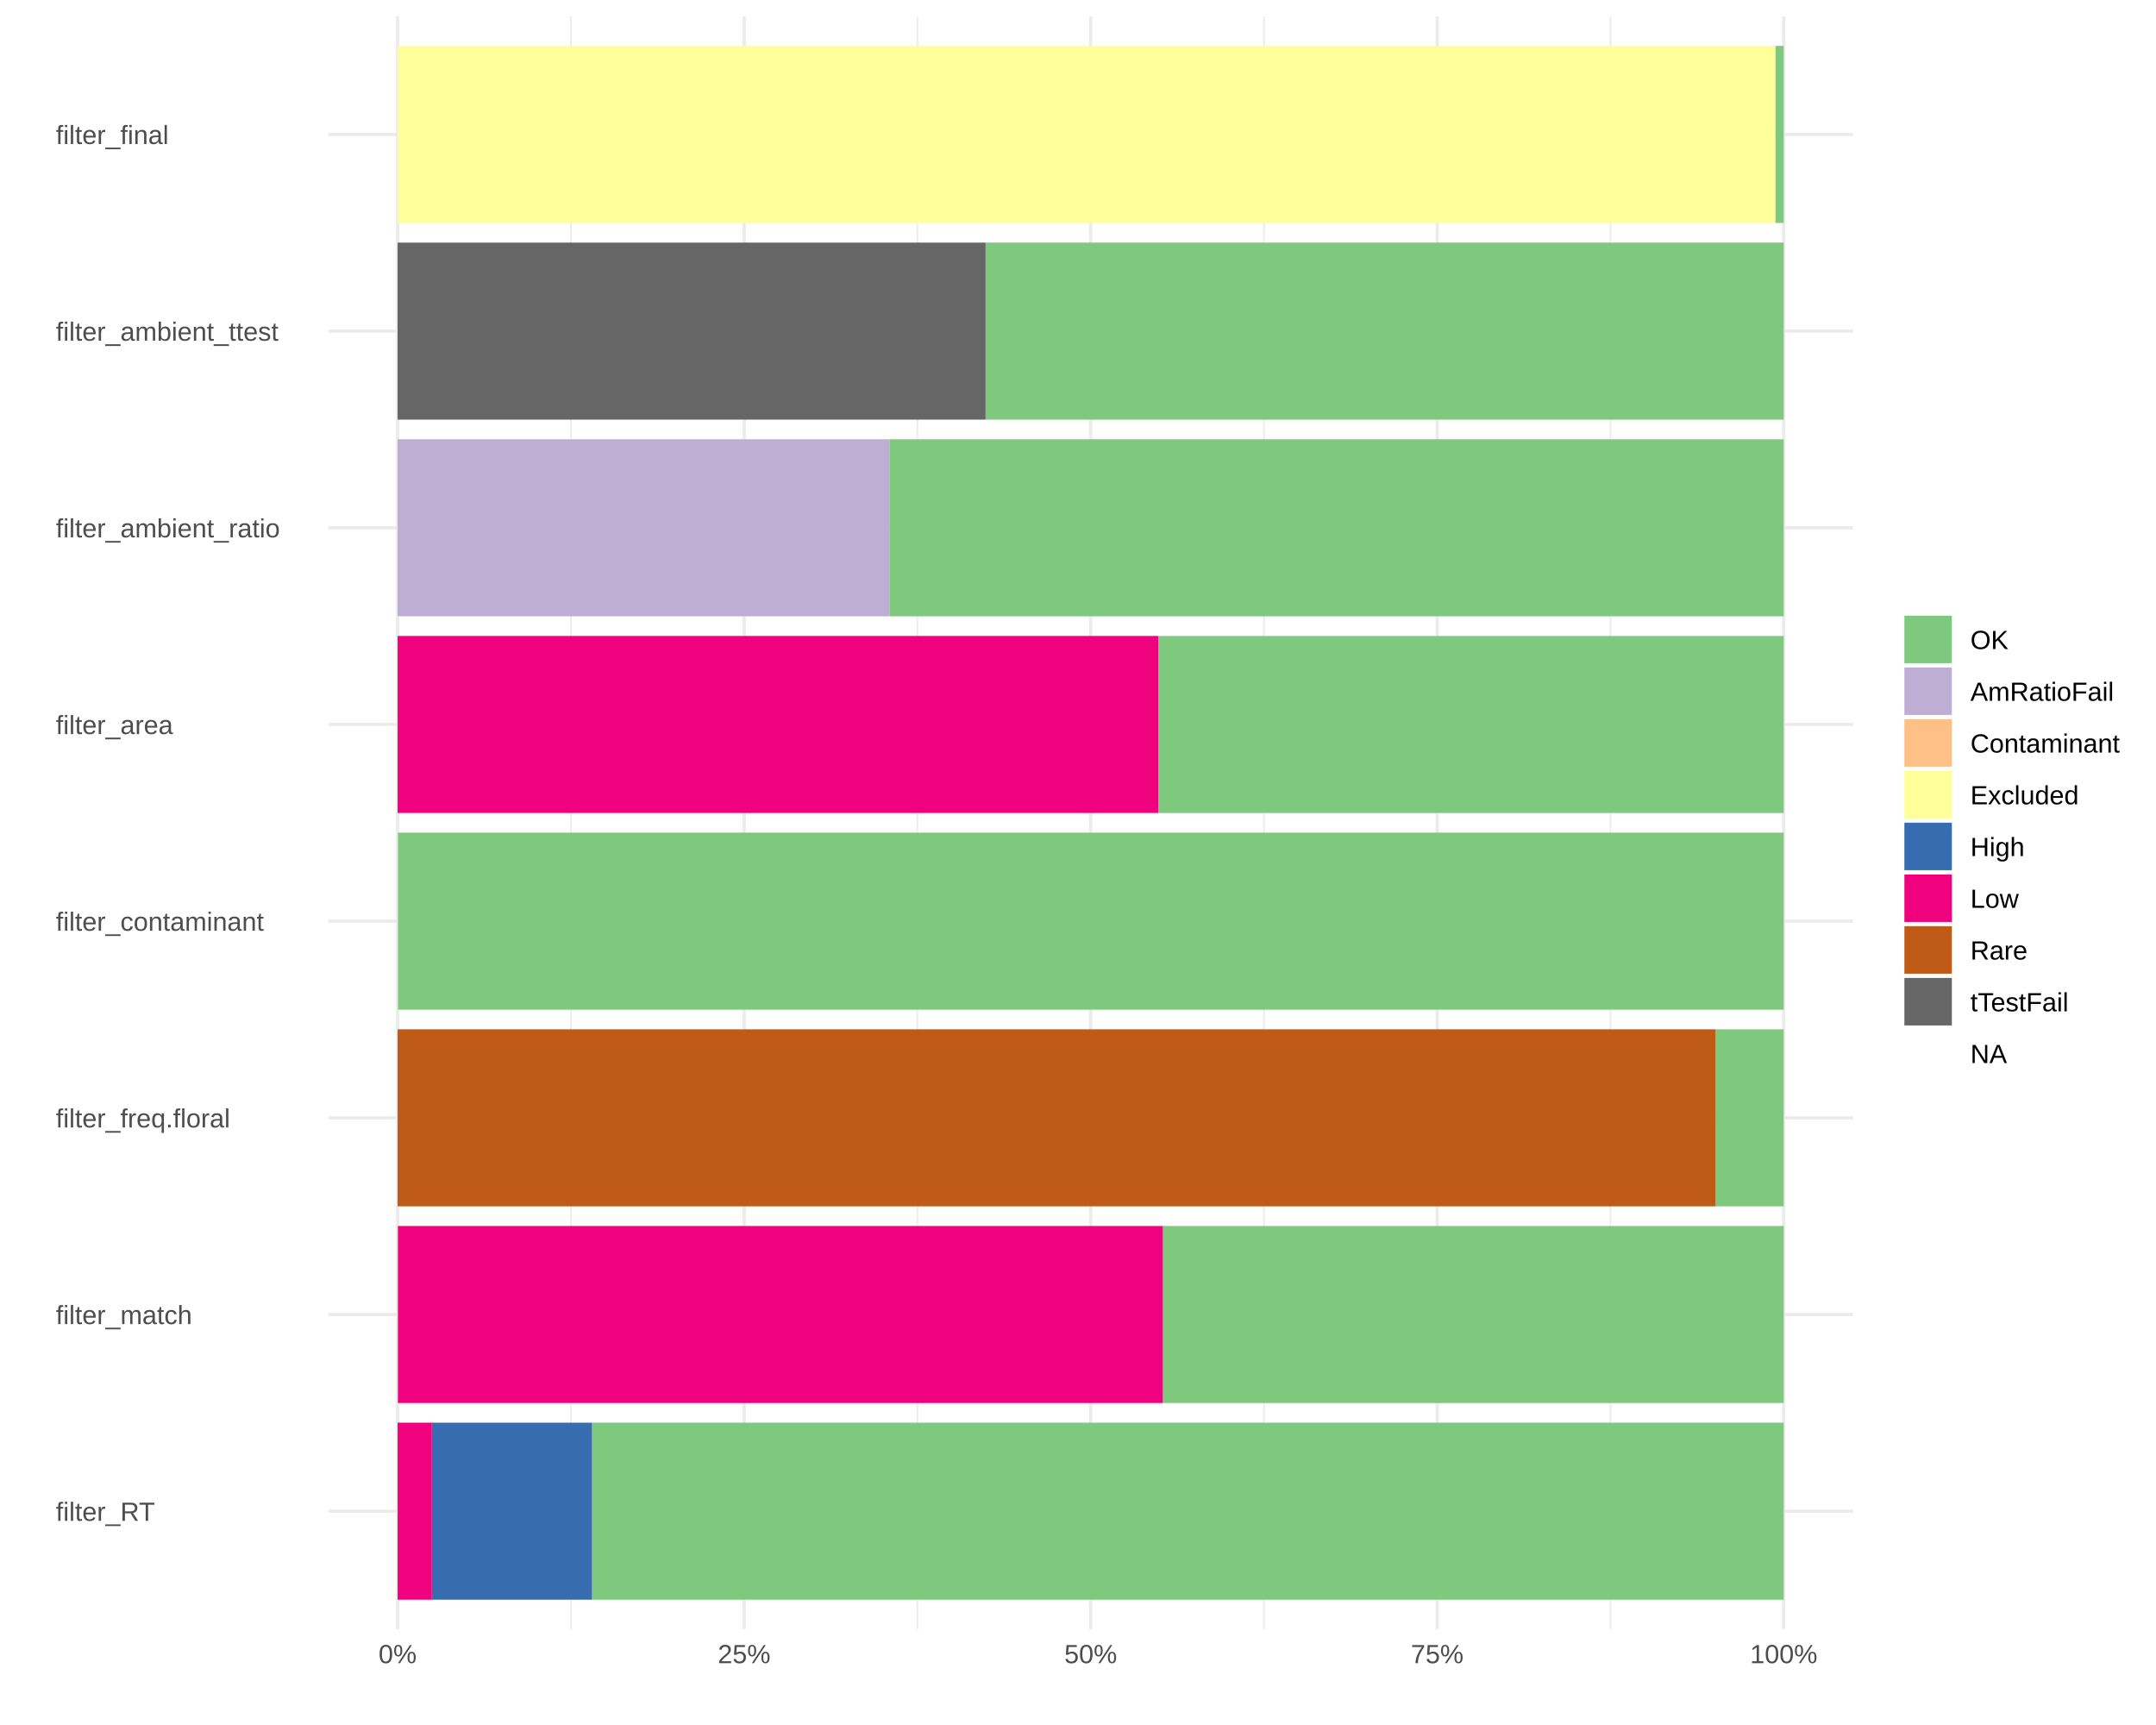
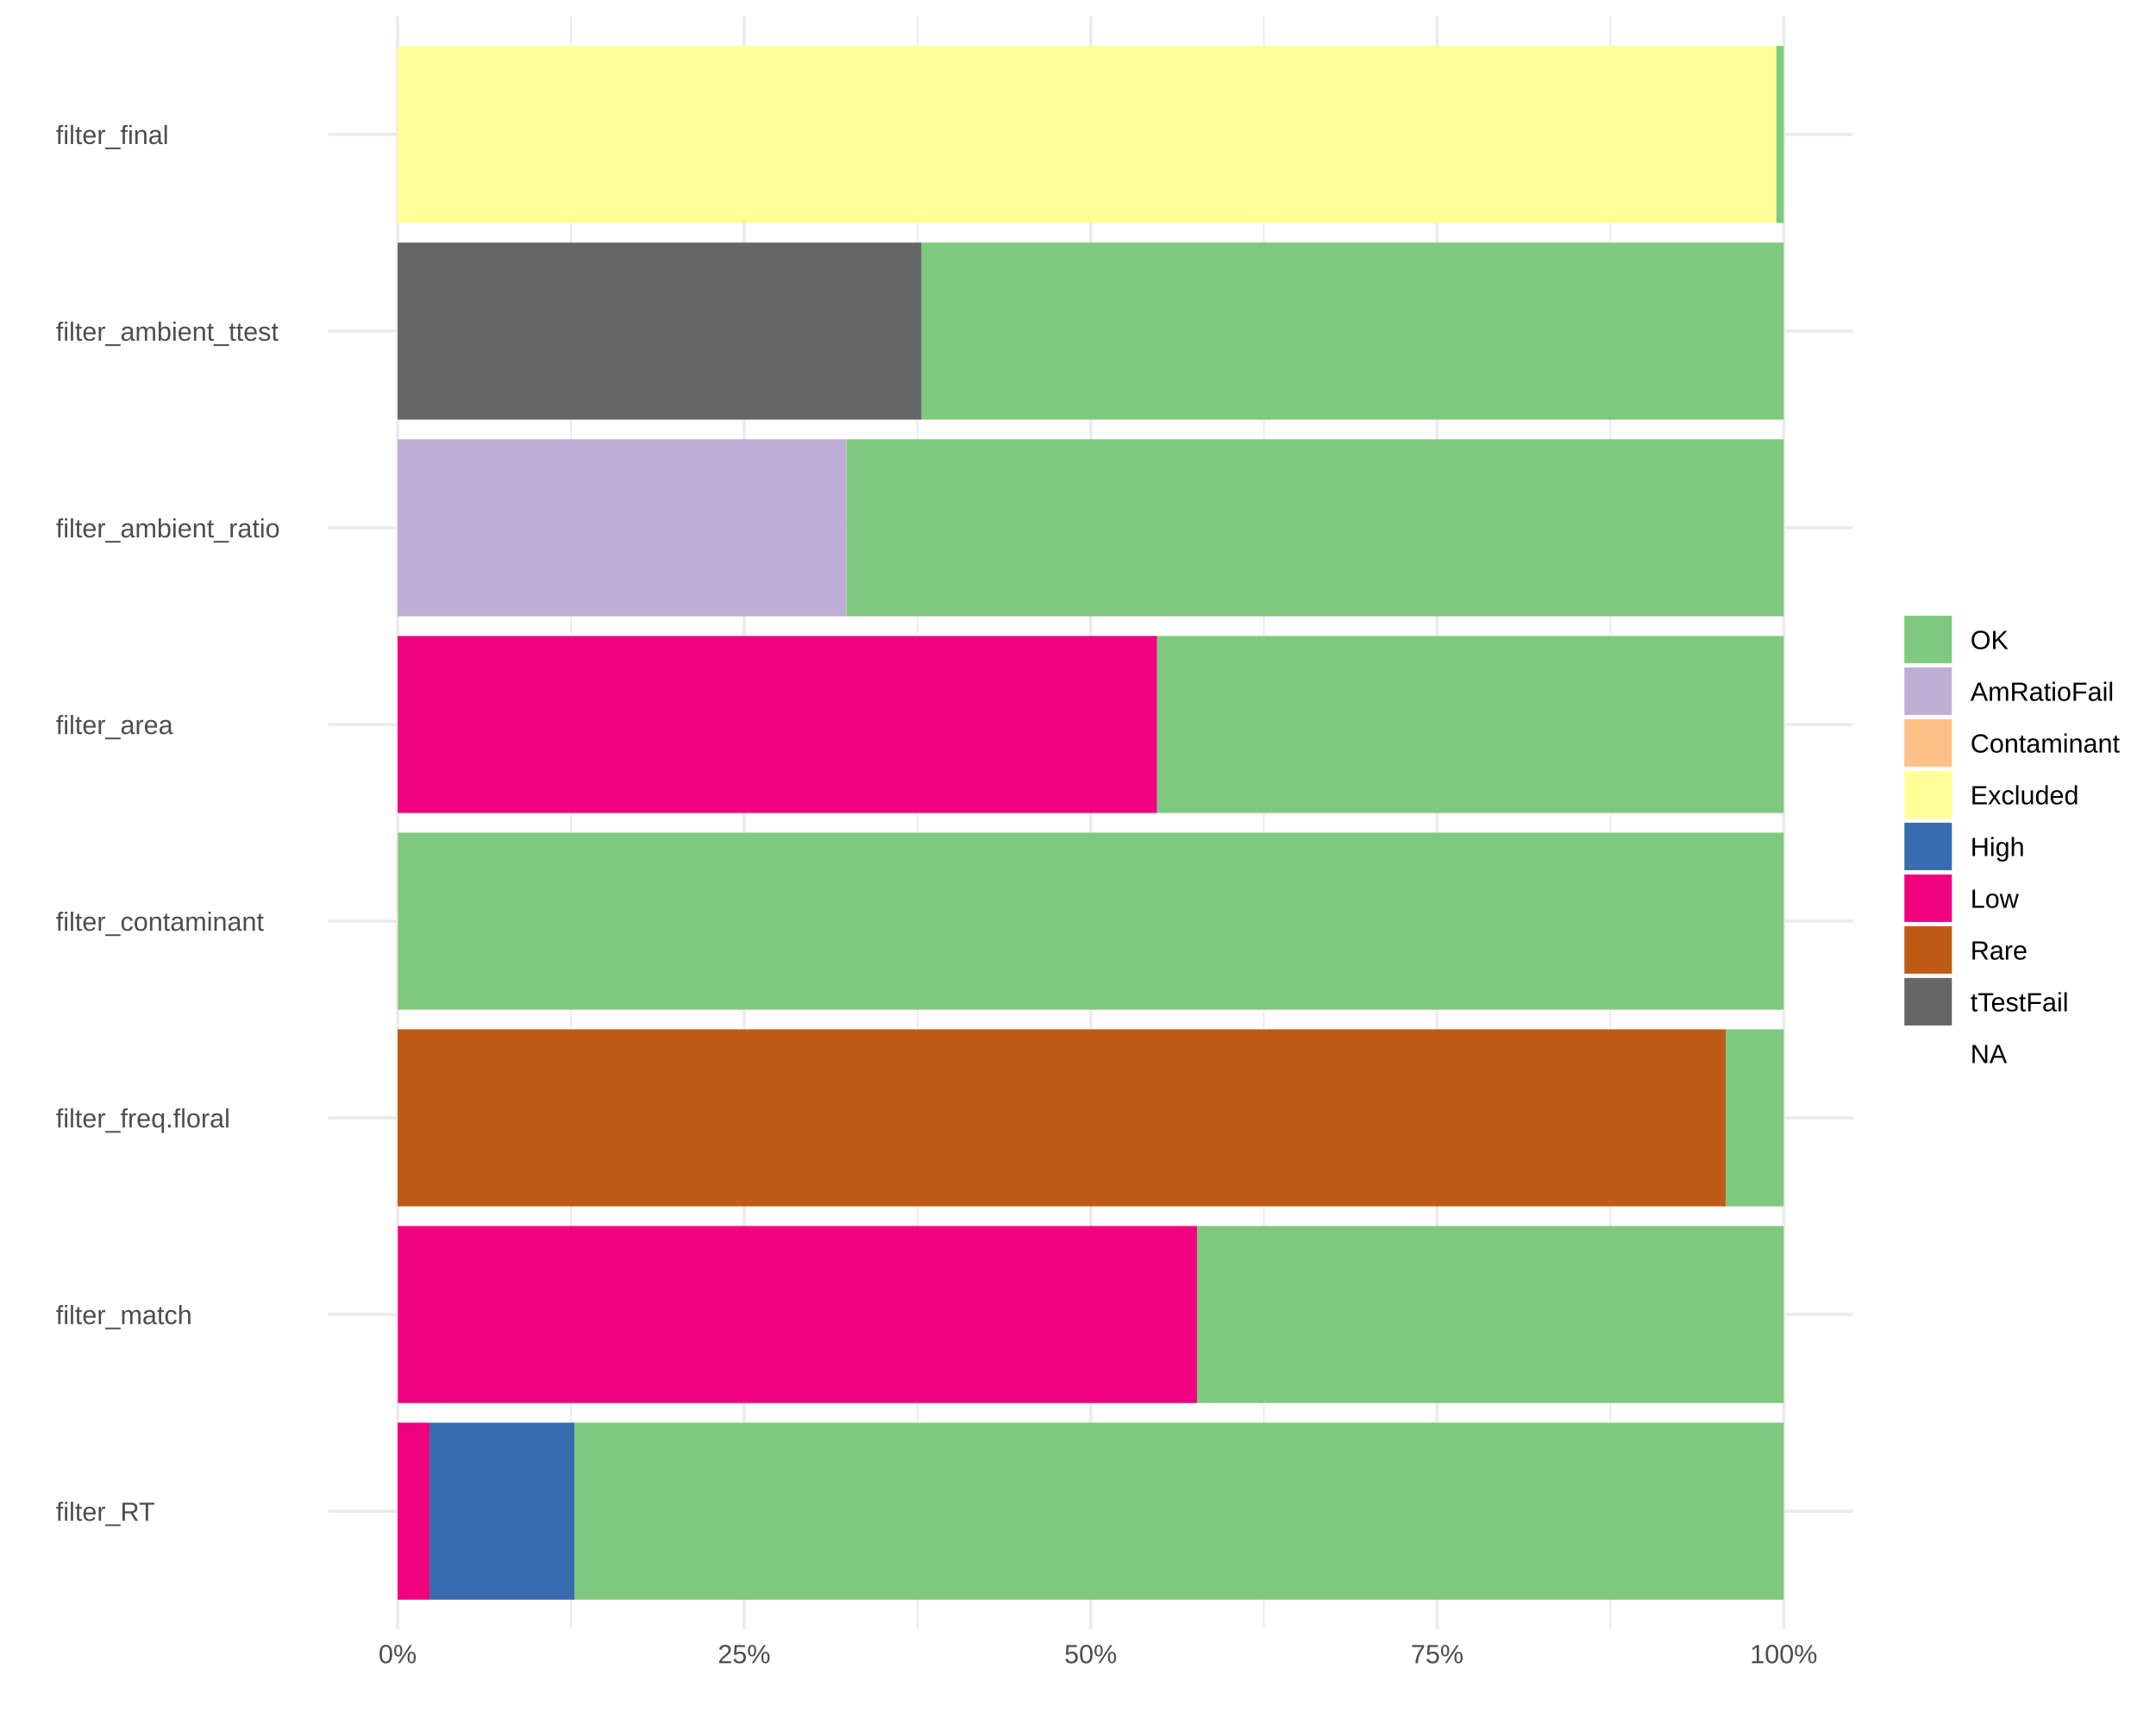
<svg xmlns="http://www.w3.org/2000/svg" class="svglite" width="720.00pt" height="576.00pt" viewBox="0 0 720.00 576.00">
  <defs>
    <style type="text/css">
    .svglite line, .svglite polyline, .svglite polygon, .svglite path, .svglite rect, .svglite circle {
      fill: none;
      stroke: #000000;
      stroke-linecap: round;
      stroke-linejoin: round;
      stroke-miterlimit: 10.00;
    }
    .svglite text {
      white-space: pre;
    }
  </style>
  </defs>
  <rect width="100%" height="100%" style="stroke: none; fill: #FFFFFF;" />
  <defs>
    <clipPath id="cpMC4wMHw3MjAuMDB8MC4wMHw1NzYuMDA=">
      <rect x="0.00" y="0.00" width="720.00" height="576.00" />
    </clipPath>
  </defs>
  <g clip-path="url(#cpMC4wMHw3MjAuMDB8MC4wMHw1NzYuMDA=)">
</g>
  <defs>
    <clipPath id="cpMTA5LjY0fDYxOC44Mnw1LjQ4fDU0NC4wMQ==">
      <rect x="109.64" y="5.48" width="509.18" height="538.53" />
    </clipPath>
  </defs>
  <g clip-path="url(#cpMTA5LjY0fDYxOC44Mnw1LjQ4fDU0NC4wMQ==)">
    <polyline points="190.65,544.01 190.65,5.48 " style="stroke-width: 0.53; stroke: #EBEBEB; stroke-linecap: butt;" />
    <polyline points="306.37,544.01 306.37,5.48 " style="stroke-width: 0.53; stroke: #EBEBEB; stroke-linecap: butt;" />
    <polyline points="422.09,544.01 422.09,5.48 " style="stroke-width: 0.53; stroke: #EBEBEB; stroke-linecap: butt;" />
    <polyline points="537.82,544.01 537.82,5.48 " style="stroke-width: 0.53; stroke: #EBEBEB; stroke-linecap: butt;" />
    <polyline points="109.64,504.61 618.82,504.61 " style="stroke-width: 1.07; stroke: #EBEBEB; stroke-linecap: butt;" />
    <polyline points="109.64,438.93 618.82,438.93 " style="stroke-width: 1.07; stroke: #EBEBEB; stroke-linecap: butt;" />
    <polyline points="109.64,373.26 618.82,373.26 " style="stroke-width: 1.07; stroke: #EBEBEB; stroke-linecap: butt;" />
    <polyline points="109.64,307.58 618.82,307.58 " style="stroke-width: 1.07; stroke: #EBEBEB; stroke-linecap: butt;" />
    <polyline points="109.64,241.91 618.82,241.91 " style="stroke-width: 1.07; stroke: #EBEBEB; stroke-linecap: butt;" />
    <polyline points="109.64,176.23 618.82,176.23 " style="stroke-width: 1.07; stroke: #EBEBEB; stroke-linecap: butt;" />
    <polyline points="109.64,110.56 618.82,110.56 " style="stroke-width: 1.07; stroke: #EBEBEB; stroke-linecap: butt;" />
    <polyline points="109.64,44.88 618.82,44.88 " style="stroke-width: 1.07; stroke: #EBEBEB; stroke-linecap: butt;" />
    <polyline points="132.78,544.01 132.78,5.48 " style="stroke-width: 1.07; stroke: #EBEBEB; stroke-linecap: butt;" />
    <polyline points="248.51,544.01 248.51,5.48 " style="stroke-width: 1.07; stroke: #EBEBEB; stroke-linecap: butt;" />
    <polyline points="364.23,544.01 364.23,5.48 " style="stroke-width: 1.07; stroke: #EBEBEB; stroke-linecap: butt;" />
    <polyline points="479.95,544.01 479.95,5.48 " style="stroke-width: 1.07; stroke: #EBEBEB; stroke-linecap: butt;" />
    <polyline points="595.68,544.01 595.68,5.48 " style="stroke-width: 1.07; stroke: #EBEBEB; stroke-linecap: butt;" />
-     <rect x="197.72" y="475.05" width="397.96" height="59.11" style="stroke-width: 1.07; stroke: none; stroke-linecap: butt; stroke-linejoin: miter; fill: #7FC97F;" />
-     <rect x="144.24" y="475.05" width="53.48" height="59.11" style="stroke-width: 1.07; stroke: none; stroke-linecap: butt; stroke-linejoin: miter; fill: #386CB0;" />
-     <rect x="132.78" y="475.05" width="11.45" height="59.11" style="stroke-width: 1.07; stroke: none; stroke-linecap: butt; stroke-linejoin: miter; fill: #F0027F;" />
-     <rect x="388.35" y="409.38" width="207.33" height="59.11" style="stroke-width: 1.07; stroke: none; stroke-linecap: butt; stroke-linejoin: miter; fill: #7FC97F;" />
-     <rect x="132.88" y="409.38" width="255.47" height="59.11" style="stroke-width: 1.07; stroke: none; stroke-linecap: butt; stroke-linejoin: miter; fill: #F0027F;" />
-     <rect x="132.78" y="409.38" width="0.097" height="59.11" style="stroke-width: 1.07; stroke: none; stroke-linecap: butt; stroke-linejoin: miter;" />
-     <rect x="572.96" y="343.70" width="22.71" height="59.11" style="stroke-width: 1.07; stroke: none; stroke-linecap: butt; stroke-linejoin: miter; fill: #7FC97F;" />
-     <rect x="132.78" y="343.70" width="440.18" height="59.11" style="stroke-width: 1.07; stroke: none; stroke-linecap: butt; stroke-linejoin: miter; fill: #BF5B17;" />
-     <rect x="132.88" y="278.03" width="462.80" height="59.11" style="stroke-width: 1.07; stroke: none; stroke-linecap: butt; stroke-linejoin: miter; fill: #7FC97F;" />
-     <rect x="132.78" y="278.03" width="0.097" height="59.11" style="stroke-width: 1.07; stroke: none; stroke-linecap: butt; stroke-linejoin: miter; fill: #FDC086;" />
-     <rect x="386.80" y="212.36" width="208.88" height="59.11" style="stroke-width: 1.07; stroke: none; stroke-linecap: butt; stroke-linejoin: miter; fill: #7FC97F;" />
-     <rect x="132.78" y="212.36" width="254.01" height="59.11" style="stroke-width: 1.07; stroke: none; stroke-linecap: butt; stroke-linejoin: miter; fill: #F0027F;" />
-     <rect x="297.01" y="146.68" width="298.66" height="59.11" style="stroke-width: 1.07; stroke: none; stroke-linecap: butt; stroke-linejoin: miter; fill: #7FC97F;" />
-     <rect x="132.78" y="146.68" width="164.23" height="59.11" style="stroke-width: 1.07; stroke: none; stroke-linecap: butt; stroke-linejoin: miter; fill: #BEAED4;" />
-     <rect x="329.14" y="81.01" width="266.54" height="59.11" style="stroke-width: 1.07; stroke: none; stroke-linecap: butt; stroke-linejoin: miter; fill: #7FC97F;" />
-     <rect x="132.78" y="81.01" width="196.36" height="59.11" style="stroke-width: 1.07; stroke: none; stroke-linecap: butt; stroke-linejoin: miter; fill: #666666;" />
-     <rect x="592.86" y="15.33" width="2.81" height="59.11" style="stroke-width: 1.07; stroke: none; stroke-linecap: butt; stroke-linejoin: miter; fill: #7FC97F;" />
-     <rect x="132.78" y="15.33" width="460.08" height="59.11" style="stroke-width: 1.07; stroke: none; stroke-linecap: butt; stroke-linejoin: miter; fill: #FFFF99;" />
+     <rect x="191.83" y="475.05" width="403.84" height="59.11" style="stroke-width: 1.07; stroke: none; stroke-linecap: butt; stroke-linejoin: miter; fill: #7FC97F;" />
+     <rect x="143.44" y="475.05" width="48.40" height="59.11" style="stroke-width: 1.07; stroke: none; stroke-linecap: butt; stroke-linejoin: miter; fill: #386CB0;" />
+     <rect x="132.78" y="475.05" width="10.66" height="59.11" style="stroke-width: 1.07; stroke: none; stroke-linecap: butt; stroke-linejoin: miter; fill: #F0027F;" />
+     <rect x="399.73" y="409.38" width="195.94" height="59.11" style="stroke-width: 1.07; stroke: none; stroke-linecap: butt; stroke-linejoin: miter; fill: #7FC97F;" />
+     <rect x="132.86" y="409.38" width="266.87" height="59.11" style="stroke-width: 1.07; stroke: none; stroke-linecap: butt; stroke-linejoin: miter; fill: #F0027F;" />
+     <rect x="132.78" y="409.38" width="0.081" height="59.11" style="stroke-width: 1.07; stroke: none; stroke-linecap: butt; stroke-linejoin: miter;" />
+     <rect x="576.32" y="343.70" width="19.36" height="59.11" style="stroke-width: 1.07; stroke: none; stroke-linecap: butt; stroke-linejoin: miter; fill: #7FC97F;" />
+     <rect x="132.78" y="343.70" width="443.54" height="59.11" style="stroke-width: 1.07; stroke: none; stroke-linecap: butt; stroke-linejoin: miter; fill: #BF5B17;" />
+     <rect x="132.86" y="278.03" width="462.81" height="59.11" style="stroke-width: 1.07; stroke: none; stroke-linecap: butt; stroke-linejoin: miter; fill: #7FC97F;" />
+     <rect x="132.78" y="278.03" width="0.081" height="59.11" style="stroke-width: 1.07; stroke: none; stroke-linecap: butt; stroke-linejoin: miter; fill: #FDC086;" />
+     <rect x="386.40" y="212.36" width="209.28" height="59.11" style="stroke-width: 1.07; stroke: none; stroke-linecap: butt; stroke-linejoin: miter; fill: #7FC97F;" />
+     <rect x="132.78" y="212.36" width="253.61" height="59.11" style="stroke-width: 1.07; stroke: none; stroke-linecap: butt; stroke-linejoin: miter; fill: #F0027F;" />
+     <rect x="282.69" y="146.68" width="312.99" height="59.11" style="stroke-width: 1.07; stroke: none; stroke-linecap: butt; stroke-linejoin: miter; fill: #7FC97F;" />
+     <rect x="132.78" y="146.68" width="149.91" height="59.11" style="stroke-width: 1.07; stroke: none; stroke-linecap: butt; stroke-linejoin: miter; fill: #BEAED4;" />
+     <rect x="307.74" y="81.01" width="287.94" height="59.11" style="stroke-width: 1.07; stroke: none; stroke-linecap: butt; stroke-linejoin: miter; fill: #7FC97F;" />
+     <rect x="132.78" y="81.01" width="174.96" height="59.11" style="stroke-width: 1.07; stroke: none; stroke-linecap: butt; stroke-linejoin: miter; fill: #666666;" />
+     <rect x="593.16" y="15.33" width="2.52" height="59.11" style="stroke-width: 1.07; stroke: none; stroke-linecap: butt; stroke-linejoin: miter; fill: #7FC97F;" />
+     <rect x="132.78" y="15.33" width="460.37" height="59.11" style="stroke-width: 1.07; stroke: none; stroke-linecap: butt; stroke-linejoin: miter; fill: #FFFF99;" />
  </g>
  <g clip-path="url(#cpMC4wMHw3MjAuMDB8MC4wMHw1NzYuMDA=)">
    <text x="18.66" y="507.82" style="font-size: 8.80px;fill: #4D4D4D; font-family: &quot;Arial&quot;;">filter_RT</text>
    <text x="18.66" y="442.14" style="font-size: 8.80px;fill: #4D4D4D; font-family: &quot;Arial&quot;;">filter_match</text>
    <text x="18.66" y="376.47" style="font-size: 8.80px;fill: #4D4D4D; font-family: &quot;Arial&quot;;">filter_freq.floral</text>
    <text x="18.66" y="310.79" style="font-size: 8.80px;fill: #4D4D4D; font-family: &quot;Arial&quot;;">filter_contaminant</text>
    <text x="18.66" y="245.12" style="font-size: 8.80px;fill: #4D4D4D; font-family: &quot;Arial&quot;;">filter_area</text>
    <text x="18.66" y="179.44" style="font-size: 8.80px;fill: #4D4D4D; font-family: &quot;Arial&quot;;">filter_ambient_ratio</text>
    <text x="18.66" y="113.77" style="font-size: 8.80px;fill: #4D4D4D; font-family: &quot;Arial&quot;;">filter_ambient_ttest</text>
    <text x="18.66" y="48.09" style="font-size: 8.80px;fill: #4D4D4D; font-family: &quot;Arial&quot;;">filter_final</text>
    <text x="132.78" y="555.36" text-anchor="middle" style="font-size: 8.80px;fill: #4D4D4D; font-family: &quot;Arial&quot;;">0%</text>
    <text x="248.51" y="555.36" text-anchor="middle" style="font-size: 8.80px;fill: #4D4D4D; font-family: &quot;Arial&quot;;">25%</text>
    <text x="364.23" y="555.36" text-anchor="middle" style="font-size: 8.80px;fill: #4D4D4D; font-family: &quot;Arial&quot;;">50%</text>
    <text x="479.95" y="555.36" text-anchor="middle" style="font-size: 8.80px;fill: #4D4D4D; font-family: &quot;Arial&quot;;">75%</text>
    <text x="595.68" y="555.36" text-anchor="middle" style="font-size: 8.80px;fill: #4D4D4D; font-family: &quot;Arial&quot;;">100%</text>
    <rect x="635.97" y="205.59" width="15.86" height="15.86" style="stroke-width: 1.07; stroke: none; stroke-linecap: butt; stroke-linejoin: miter; fill: #7FC97F;" />
    <rect x="635.97" y="222.87" width="15.86" height="15.86" style="stroke-width: 1.07; stroke: none; stroke-linecap: butt; stroke-linejoin: miter; fill: #BEAED4;" />
    <rect x="635.97" y="240.15" width="15.86" height="15.86" style="stroke-width: 1.07; stroke: none; stroke-linecap: butt; stroke-linejoin: miter; fill: #FDC086;" />
    <rect x="635.97" y="257.43" width="15.86" height="15.86" style="stroke-width: 1.07; stroke: none; stroke-linecap: butt; stroke-linejoin: miter; fill: #FFFF99;" />
    <rect x="635.97" y="274.71" width="15.86" height="15.86" style="stroke-width: 1.07; stroke: none; stroke-linecap: butt; stroke-linejoin: miter; fill: #386CB0;" />
    <rect x="635.97" y="291.99" width="15.86" height="15.86" style="stroke-width: 1.07; stroke: none; stroke-linecap: butt; stroke-linejoin: miter; fill: #F0027F;" />
    <rect x="635.97" y="309.27" width="15.86" height="15.86" style="stroke-width: 1.07; stroke: none; stroke-linecap: butt; stroke-linejoin: miter; fill: #BF5B17;" />
    <rect x="635.97" y="326.55" width="15.86" height="15.86" style="stroke-width: 1.07; stroke: none; stroke-linecap: butt; stroke-linejoin: miter; fill: #666666;" />
    <rect x="635.97" y="343.83" width="15.86" height="15.86" style="stroke-width: 1.07; stroke: none; stroke-linecap: butt; stroke-linejoin: miter;" />
    <text x="658.02" y="216.73" style="font-size: 8.80px; font-family: &quot;Arial&quot;;">OK</text>
    <text x="658.02" y="234.01" style="font-size: 8.80px; font-family: &quot;Arial&quot;;">AmRatioFail</text>
    <text x="658.02" y="251.29" style="font-size: 8.80px; font-family: &quot;Arial&quot;;">Contaminant</text>
    <text x="658.02" y="268.57" style="font-size: 8.80px; font-family: &quot;Arial&quot;;">Excluded</text>
    <text x="658.02" y="285.85" style="font-size: 8.80px; font-family: &quot;Arial&quot;;">High</text>
    <text x="658.02" y="303.13" style="font-size: 8.80px; font-family: &quot;Arial&quot;;">Low</text>
    <text x="658.02" y="320.41" style="font-size: 8.80px; font-family: &quot;Arial&quot;;">Rare</text>
    <text x="658.02" y="337.69" style="font-size: 8.80px; font-family: &quot;Arial&quot;;">tTestFail</text>
    <text x="658.02" y="354.97" style="font-size: 8.80px; font-family: &quot;Arial&quot;;">NA</text>
  </g>
</svg>
